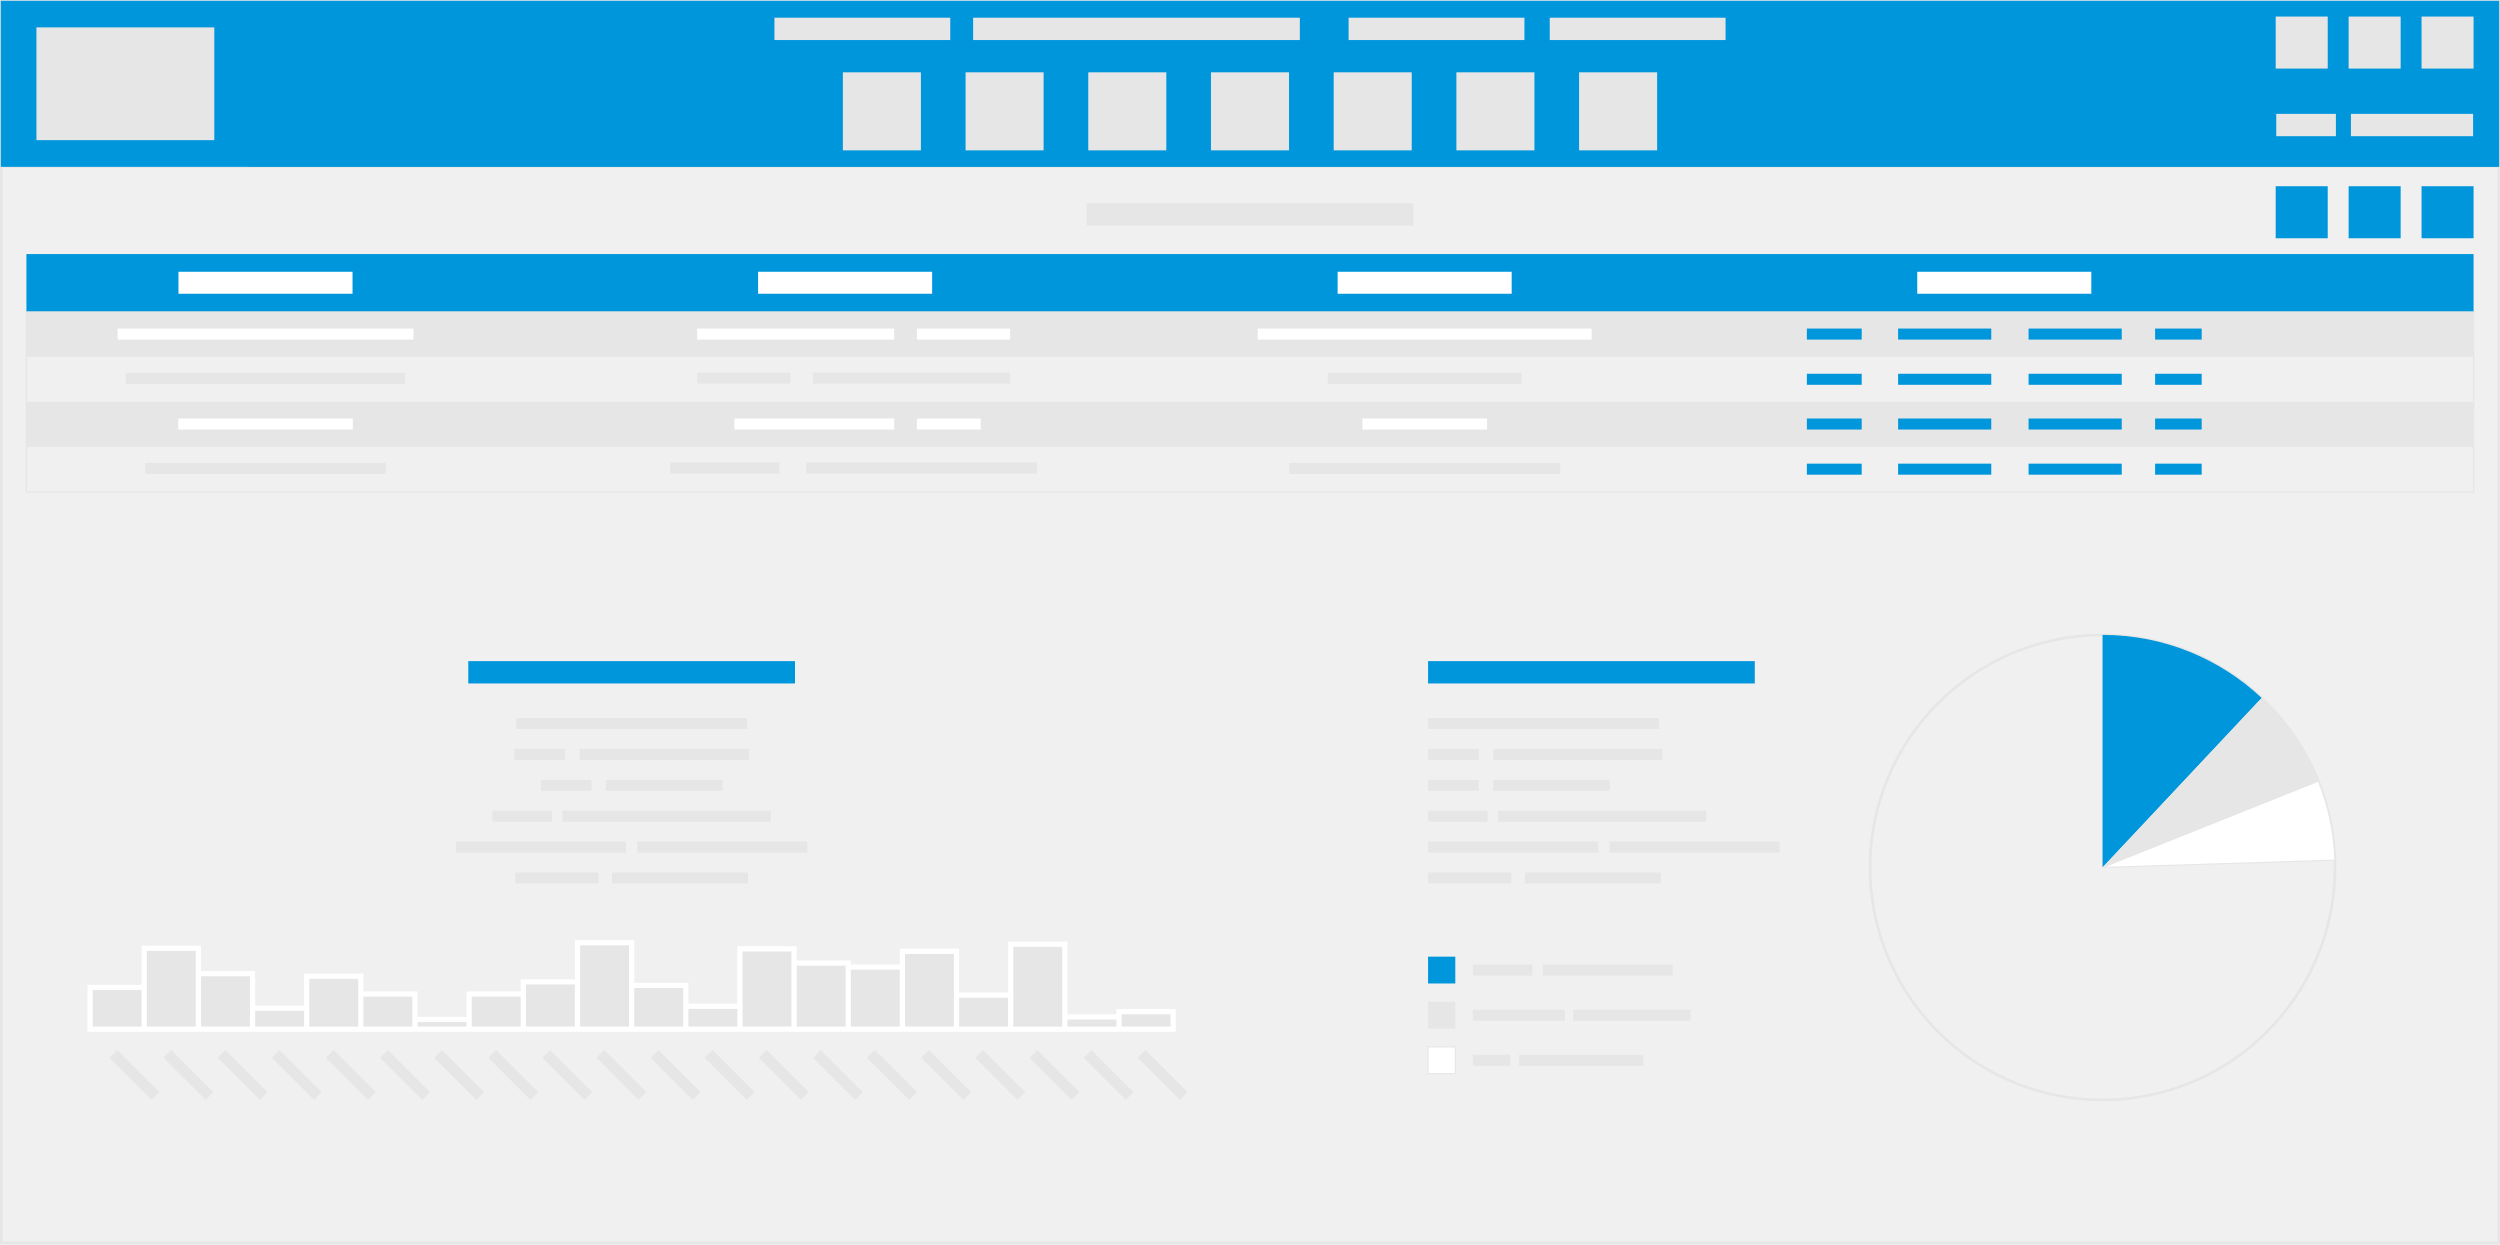
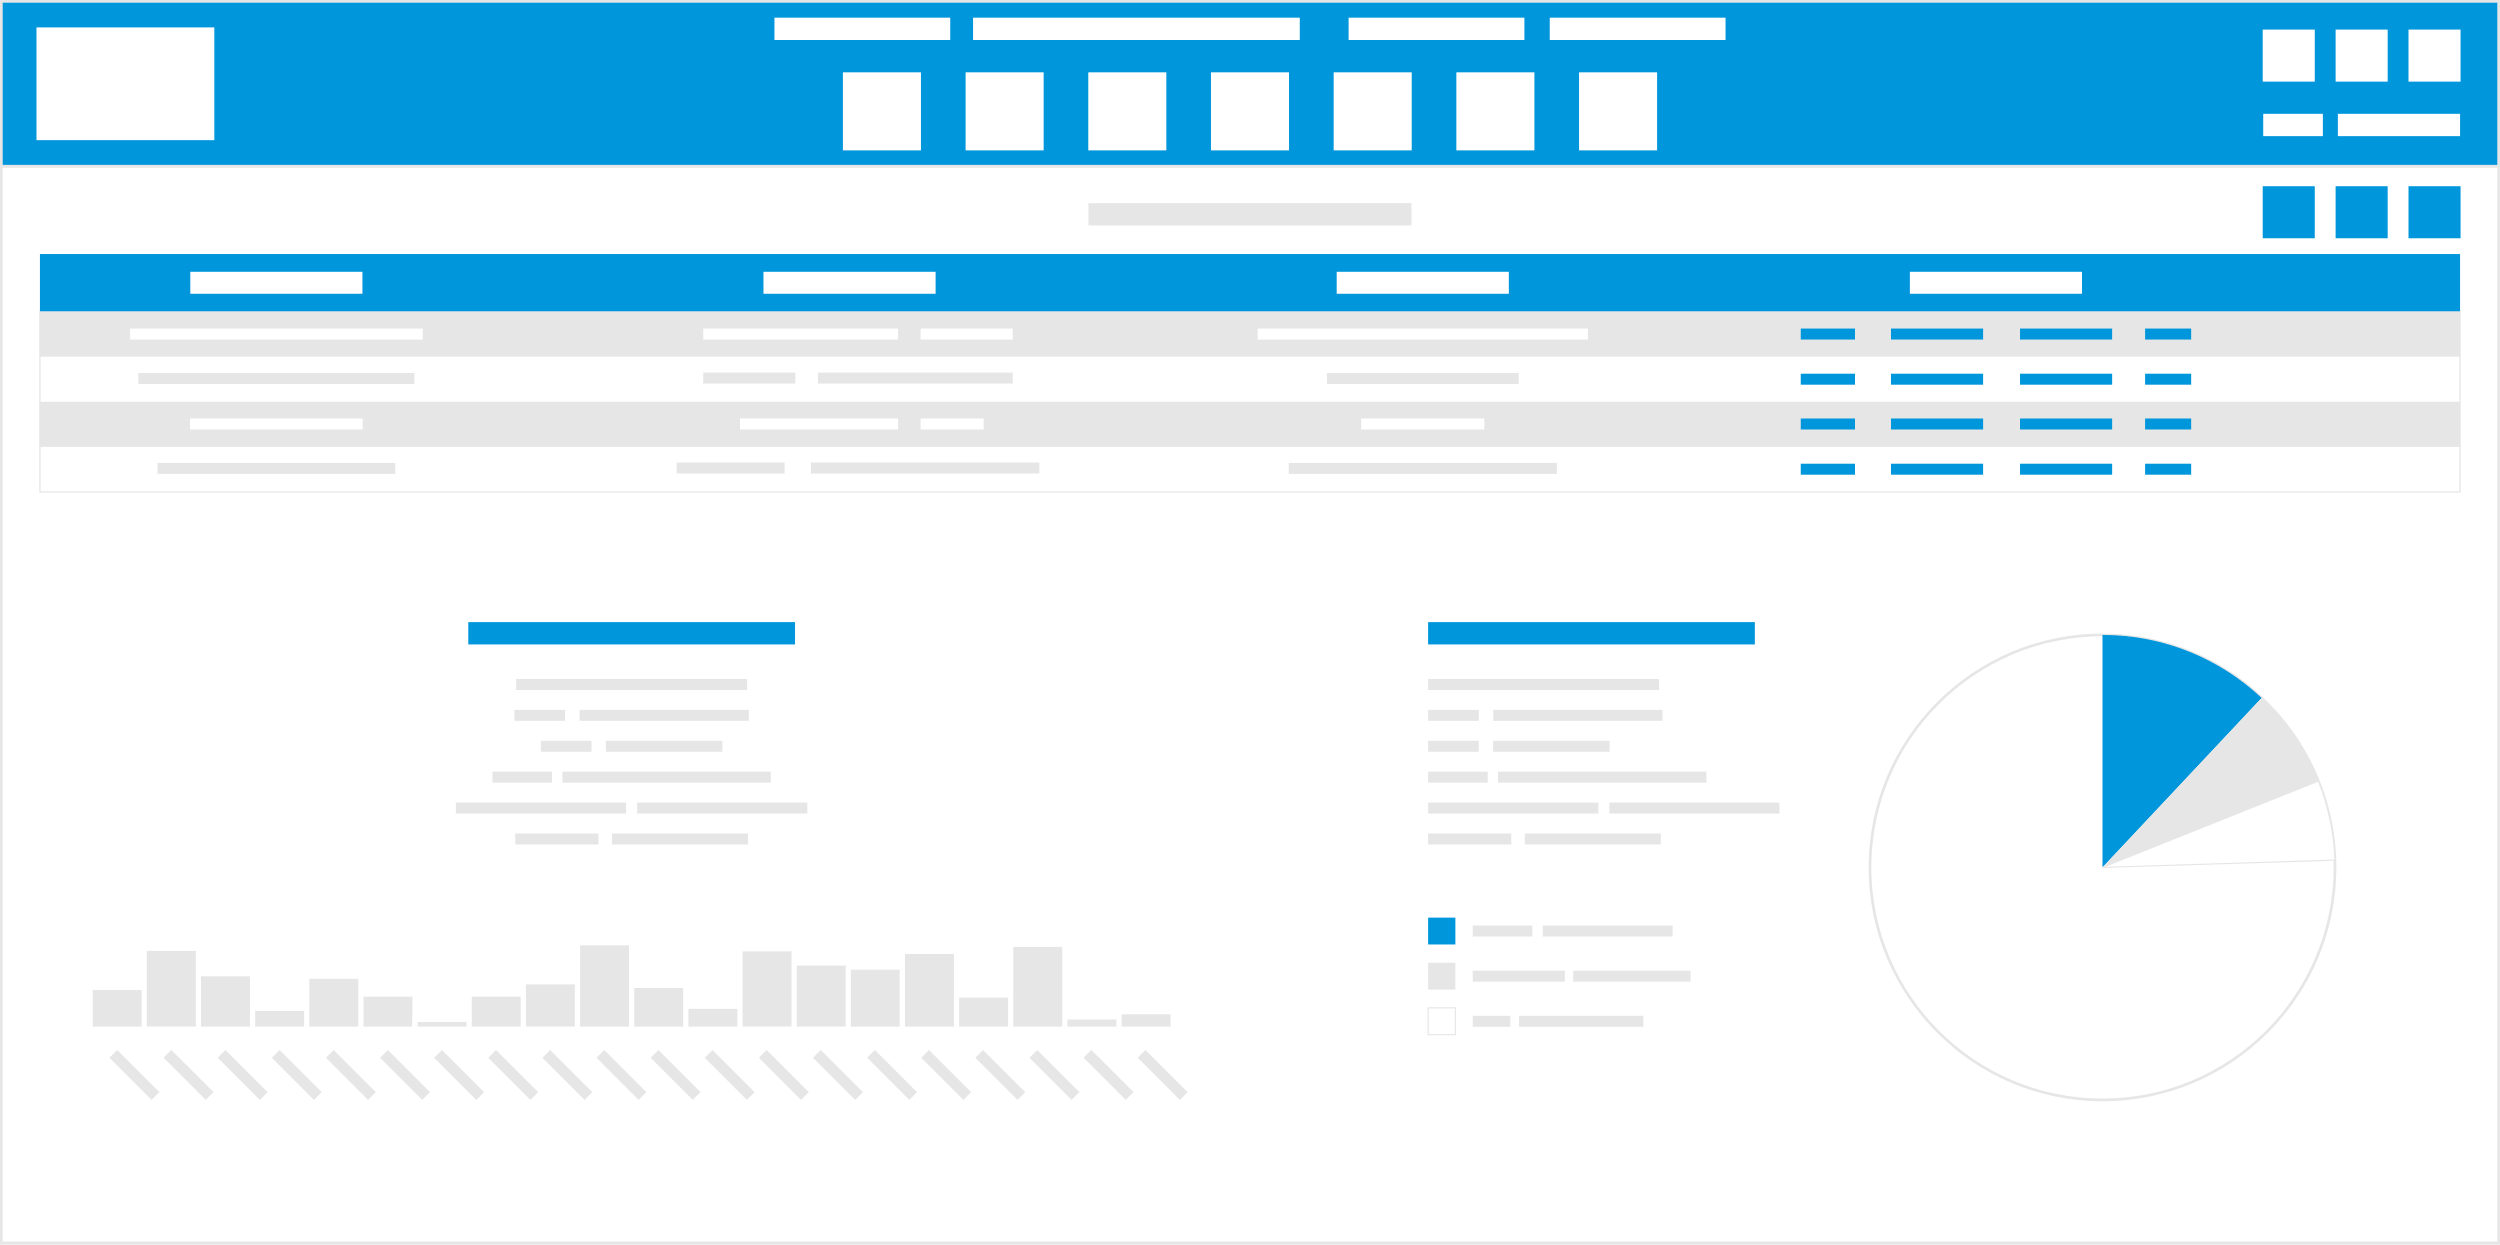
- <svg xmlns="http://www.w3.org/2000/svg" width="615.066" height="306.112" viewBox="0 0 36714 18272" shape-rendering="geometricPrecision" text-rendering="geometricPrecision" image-rendering="optimizeQuality" fill-rule="evenodd" clip-rule="evenodd">
+ <svg xmlns="http://www.w3.org/2000/svg" width="615.066" height="306.112" viewBox="0 0 35496 17666" shape-rendering="geometricPrecision" text-rendering="geometricPrecision" image-rendering="optimizeQuality" fill-rule="evenodd" clip-rule="evenodd">
  <defs>
    <style>
-     .str4 {stroke:white;stroke-width:76.39}
-     .str1 {stroke:#E6E6E6;stroke-width:19.086}
-     .str0 {stroke:#E6E6E6;stroke-width:39.797}
-     .str2 {stroke:#0096DC;stroke-width:17.191}
-     .str3 {stroke:#E6E6E6;stroke-width:17.191}
-     .fil0 {fill:none}
-     .fil1 {fill:#0096DC}
-     .fil2 {fill:#E6E6E6}
-     .fil3 {fill:white}
+     .str3 {stroke:white;stroke-width:73.856}
+     .str1 {stroke:#E6E6E6;stroke-width:18.453}
+     .str0 {stroke:#E6E6E6;stroke-width:38.477}
+     .str2 {stroke:#E6E6E6;stroke-width:16.621}
+     .fil1 {fill:none}
+     .fil2 {fill:#0096DC}
+     .fil3 {fill:#E6E6E6}
+     .fil0 {fill:white}
   </style>
  </defs>
  <g id="Layer_x0020_1">
-     <g id="_782865872">
-       <path class="fil0 str0" d="M20 2441h36675v15811H20z" />
-       <path class="fil0 str1" d="M388 4575h35938v2650H388z" />
-       <path class="fil0 str0" d="M20 20h36675v2421H20z" />
-       <path class="fil1 str2" d="M33052 20h3642v1211h-3642zM33052 1231h3642v1211h-3642zM20 20h3642v2421H20zM3662 20h29390v809H3662zM3662 829h29390v1613H3662z" />
-       <path class="fil2" d="M535 402h2612v1656H535zM23190 1062h1146v1146h-1146zM21388 1062h1146v1146h-1146zM19586 1062h1146v1146h-1146zM17784 1062h1146v1146h-1146zM15982 1062h1146v1146h-1146zM14180 1062h1146v1146h-1146zM12378 1062h1146v1146h-1146zM11373 260h2582v328h-2582zM14291 260h4798v328h-4798zM19805 260h2582v328h-2582zM22759 260h2582v328h-2582zM33420 243h764v764h-764zM34491 243h764v764h-764zM35562 243h764v764h-764zM33428 1672h876v328h-876zM34525 1672h1794v328h-1794z" />
-       <path class="fil1" d="M388 3731h35938v844H388z" />
-       <path class="fil2" d="M15958 2983h4798v328h-4798z" />
-       <path class="fil1" d="M35562 2735h764v764h-764z" />
-       <path class="fil3" d="M2621 3991h2556v323H2621zM11133 3991h2556v323h-2556zM19644 3991h2556v323h-2556zM28156 3991h2556v323h-2556z" />
-       <path class="fil2" d="M388 4575h35938v663H388zM388 5900h35938v663H388z" />
-       <path class="fil3" d="M1727 4825h4345v162H1727z" />
-       <path class="fil2" d="M1849 5477h4100v162H1849z" />
-       <path class="fil3" d="M10238 4825h2893v162h-2893zM13466 4825h1368v162h-1368z" />
-       <path class="fil2" d="M11941 5471h2893v162h-2893zM10238 5471h1368v162h-1368z" />
-       <path class="fil3" d="M18471 4825h4903v162h-4903z" />
-       <path class="fil2" d="M19499 5477h2847v162h-2847z" />
-       <path class="fil3" d="M2618 6146h2563v162H2618z" />
-       <path class="fil2" d="M2133 6798h3532v162H2133z" />
-       <path class="fil3" d="M10784 6146h2347v162h-2347zM13466 6146h936v162h-936z" />
-       <path class="fil2" d="M11838 6792h3391v162h-3391zM9842 6792h1603v162H9842z" />
-       <path class="fil3" d="M20008 6146h1830v162h-1830z" />
-       <path class="fil2" d="M18932 6798h3981v162h-3981z" />
-       <path class="fil1" d="M34491 2735h764v764h-764zM33420 2735h764v764h-764z" />
-       <circle class="fil0 str0" cx="30877" cy="12739" r="3414" />
-       <path class="fil1" d="M33214 10250c-611-574-1433-926-2337-926v3415l2337-2489z" />
-       <path class="fil2" d="M30877 12739l2337-2489c364 341 648 758 833 1221l-3170 1268z" />
-       <path class="fil3 str3" d="M30877 12739l3170-1268c148 370 230 762 242 1161l-3412 107z" />
-       <path class="fil1" d="M20972 9709h4798v328h-4798z" />
-       <path class="fil2" d="M20972 10544h3391v162h-3391zM20972 10998h744v162h-744zM20972 11452h744v162h-744zM20972 11905h875v162h-875zM20972 12359h2499v162h-2499zM20972 12813h1222v162h-1222zM22393 12813h1998v162h-1998zM23635 12359h2499v162h-2499zM21999 11905h3060v162h-3060zM21928 11452h1711v162h-1711zM21929 10998h2485v162h-2485z" />
-       <path class="fil1" d="M20972 14049h400v394h-400z" />
-       <path class="fil2" d="M20972 14712h400v394h-400z" />
-       <path class="fil3 str3" d="M20972 15374h400v394h-400z" />
-       <path class="fil2" d="M21629 14165h875v162h-875zM22657 14165h1906v162h-1906zM21629 14828h1353v162h-1353zM23103 14828h1723v162h-1723zM21629 15491h551v162h-551zM22308 15491h1827v162h-1827z" />
-       <path class="fil1" d="M6877 9709h4798v328H6877z" />
-       <path class="fil2" d="M7580 10544h3391v162H7580zM7567 12813h1222v162H7567zM8987 12813h1998v162H8987zM6695 12359h2499v162H6695zM9357 12359h2499v162H9357zM7232 11905h875v162h-875zM8259 11905h3060v162H8259zM7943 11452h744v162h-744zM8898 11452h1711v162H8898zM7555 10998h744v162h-744zM8512 10998h2485v162H8512z" />
-       <path class="fil2 str4" d="M1323 14501h795v613h-795zM2118 13926h795v1188h-795zM2914 14299h795v815h-795zM3709 14807h795v307h-795zM4504 14337h795v778h-795zM5299 14598h795v516h-795zM6095 14971h795v143h-795zM6890 14598h795v516h-795zM7685 14419h795v695h-795zM8481 13844h795v1270h-795zM9276 14471h795v643h-795zM10071 14777h795v337h-795zM10866 13934h795v1180h-795zM11662 14143h795v972h-795zM12457 14202h795v912h-795zM13252 13971h795v1143h-795zM14047 14613h795v501h-795zM14843 13867h795v1248h-795zM15638 14934h795v181h-795zM16433 14857h795v257h-795z" />
-       <path class="fil2" d="M2340.33 16038.9l-619.14-619.14-114.108 114.107 619.14 619.14zM3135.09 16038.9l-619.14-619.14-114.108 114.107 619.14 619.14zM3929.86 16038.9l-619.14-619.14-114.108 114.107 619.14 619.14zM4724.63 16038.9l-619.14-619.14-114.108 114.107 619.14 619.14zM5519.39 16038.9l-619.14-619.14-114.108 114.107 619.14 619.14zM6314.16 16038.9l-619.14-619.14-114.108 114.107 619.14 619.14zM7108.92 16038.9l-619.14-619.14-114.108 114.107 619.14 619.14zM7903.69 16038.9l-619.14-619.14-114.108 114.107 619.14 619.14zM8698.46 16038.9l-619.14-619.14-114.108 114.107 619.14 619.14zM9493.22 16038.9l-619.14-619.14-114.108 114.107 619.14 619.14zM10288 16038.9l-619.14-619.14-114.108 114.107 619.14 619.14zM11082.8 16038.9l-619.14-619.14-114.108 114.107 619.14 619.14zM11877.5 16038.9l-619.14-619.14-114.108 114.107 619.14 619.14zM12672.3 16038.9l-619.14-619.14-114.108 114.107 619.14 619.14zM13467.1 16038.9l-619.14-619.14-114.108 114.107 619.14 619.14zM14261.8 16038.9l-619.14-619.14-114.108 114.107 619.14 619.14zM15056.6 16038.9l-619.14-619.14-114.108 114.107 619.14 619.14zM15851.4 16038.9l-619.14-619.14-114.108 114.107 619.14 619.14zM16646.1 16038.9l-619.14-619.14-114.108 114.107 619.14 619.14zM17440.9 16038.9l-619.14-619.14-114.108 114.107 619.14 619.14z" />
-       <path class="fil1" d="M26535 4825h805v162h-805zM27875 4825h1368v162h-1368zM29791 4825h1368v162h-1368zM26535 5489h805v162h-805zM27875 5489h1368v162h-1368zM29791 5489h1368v162h-1368zM26535 6146h805v162h-805zM27875 6146h1368v162h-1368zM29791 6146h1368v162h-1368zM26535 6809h805v162h-805zM27875 6809h1368v162h-1368zM29791 6809h1368v162h-1368zM31649 4825h684v162h-684zM31649 5489h684v162h-684zM31649 6146h684v162h-684zM31649 6809h684v162h-684z" />
+     <path class="fil0 str0" d="M19 2360h35458v15287H19z" />
+     <path class="fil1 str1" d="M567 4423h34362v2562H567z" />
+     <path class="fil2 str0" d="M19 19h35458v2341H19z" />
+     <path class="fil0" d="M518 389h2525v1601H518zM22420 1027h1108v1108h-1108zM20678 1027h1108v1108h-1108zM18936 1027h1108v1108h-1108zM17194 1027h1108v1108h-1108zM15452 1027h1108v1108h-1108zM13710 1027h1108v1108h-1108zM11968 1027h1108v1108h-1108zM10996 251h2496v317h-2496zM13816 251h4639v317h-4639zM19148 251h2496v317h-2496zM22004 251h2496v317h-2496zM32127 420h739v739h-739zM33162 420h739v739h-739zM34197 420h739v739h-739zM32134 1616h847v317h-847zM33194 1616h1735v317h-1735z" />
+     <path class="fil2" d="M567 3607h34362v816H567z" />
+     <path class="fil3" d="M15454 2884h4587v317h-4587z" />
+     <path class="fil2" d="M34197 2644h739v739h-739z" />
+     <path class="fil0" d="M2702 3859h2444v312H2702zM10840 3859h2444v312h-2444zM18979 3859h2444v312h-2444zM27117 3859h2444v312h-2444z" />
+     <path class="fil3" d="M567 4423h34362v641H567zM567 5704h34362v641H567z" />
+     <path class="fil0" d="M1847 4665h4155v156H1847z" />
+     <path class="fil3" d="M1964 5296h3920v156H1964z" />
+     <path class="fil0" d="M9985 4665h2766v156H9985zM13071 4665h1308v156h-1308z" />
+     <path class="fil3" d="M11613 5290h2766v156h-2766zM9985 5290h1308v156H9985z" />
+     <path class="fil0" d="M17857 4665h4689v156h-4689z" />
+     <path class="fil3" d="M18840 5296h2722v156h-2722z" />
+     <path class="fil0" d="M2699 5942h2450v156H2699z" />
+     <path class="fil3" d="M2236 6573h3377v156H2236z" />
+     <path class="fil0" d="M10507 5942h2244v156h-2244zM13071 5942h895v156h-895z" />
+     <path class="fil3" d="M11515 6567h3242v156h-3242zM9607 6567h1533v156H9607z" />
+     <path class="fil0" d="M19326 5942h1749v156h-1749z" />
+     <path class="fil3" d="M18298 6573h3807v156h-3807z" />
+     <path class="fil2" d="M33162 2644h739v739h-739zM32127 2644h739v739h-739z" />
+     <circle class="fil1 str0" cx="29852" cy="12316" r="3301" />
+     <path class="fil2" d="M32112 9910c-591-555-1385-895-2260-895v3301l2260-2406z" />
+     <path class="fil3" d="M29852 12316l2260-2406c351 330 626 733 805 1180l-3065 1226z" />
+     <path class="fil0 str2" d="M29852 12316l3065-1226c143 358 223 738 235 1122l-3300 104z" />
+     <path class="fil2" d="M20277 8833h4639v317h-4639z" />
+     <path class="fil3" d="M20277 9641h3279v156h-3279zM20277 10079h719v156h-719zM20277 10518h719v156h-719zM20277 10956h846v156h-846zM20277 11395h2416v156h-2416zM20277 11834h1181v156h-1181zM21650 11834h1931v156h-1931zM22850 11395h2416v156h-2416zM21269 10956h2959v156h-2959zM21200 10518h1654v156h-1654zM21202 10079h2403v156h-2403z" />
+     <path class="fil2" d="M20277 13029h387v381h-387z" />
+     <path class="fil3" d="M20277 13670h387v381h-387z" />
+     <path class="fil0 str2" d="M20277 14310h387v381h-387z" />
+     <path class="fil3" d="M20911 13141h846v156h-846zM21906 13141h1843v156h-1843zM20911 13782h1308v156h-1308zM22337 13782h1666v156h-1666zM20911 14423h533v156h-533zM21568 14423h1766v156h-1766z" />
+     <path class="fil2" d="M6649 8833h4639v317H6649z" />
+     <path class="fil3" d="M7329 9641h3279v156H7329zM7316 11834h1181v156H7316zM8689 11834h1931v156H8689zM6473 11395h2416v156H6473zM9047 11395h2416v156H9047zM6992 10956h846v156h-846zM7985 10956h2959v156H7985zM7679 10518h719v156h-719zM8603 10518h1654v156H8603zM7304 10079h719v156h-719zM8229 10079h2403v156H8229z" />
+     <path class="fil3 str3" d="M1279 14020h769v593h-769zM2048 13464h769v1148h-769zM2817 13825h769v788h-769zM3586 14316h769v297h-769zM4355 13861h769v752h-769zM5124 14114h769v499h-769z" />
+     <path class="fil3 str3" d="M5892 14474h769v139h-769zM6661 14114h769v499h-769zM7430 13940h769v672h-769zM8199 13385h769v1228h-769zM8968 13991h769v622h-769zM9737 14287h769v326h-769zM10506 13471h769v1141h-769zM11275 13673h769v939h-769zM12044 13731h769v882h-769z" />
+     <path class="fil3 str3" d="M12812 13508h769v1105h-769zM13581 14128h769v485h-769zM14350 13407h769v1206h-769zM15119 14438h769v175h-769zM15888 14364h769v249h-769z" />
+     <path class="fil3" d="M2262.67 15506.7l-598.518-598.518-110.28 110.28 598.518 598.518zM3031.07 15506.7l-598.518-598.518-110.28 110.28 598.518 598.518zM3799.47 15506.7l-598.518-598.518-110.28 110.28 598.518 598.518zM4567.86 15506.7l-598.518-598.518-110.28 110.28 598.518 598.518zM5336.26 15506.7l-598.518-598.518-110.28 110.28 598.518 598.518zM6104.66 15506.7l-598.518-598.518-110.28 110.28 598.518 598.518zM6873.05 15506.7l-598.518-598.518-110.28 110.28 598.518 598.518zM7641.45 15506.7l-598.518-598.518-110.28 110.28 598.518 598.518zM8409.84 15506.7l-598.518-598.518-110.28 110.28 598.518 598.518zM9178.24 15506.7l-598.518-598.518-110.28 110.28 598.518 598.518zM9946.64 15506.7l-598.518-598.518-110.28 110.28 598.518 598.518zM10715 15506.7l-598.518-598.518-110.28 110.28 598.518 598.518zM11483.4 15506.7l-598.518-598.518-110.28 110.28 598.518 598.518zM12251.8 15506.7l-598.518-598.518-110.28 110.28 598.518 598.518zM13020.2 15506.7l-598.518-598.518-110.28 110.28 598.518 598.518zM13788.6 15506.7l-598.518-598.518-110.28 110.28 598.518 598.518zM14557 15506.7l-598.518-598.518-110.28 110.28 598.518 598.518zM15325.4 15506.7l-598.518-598.518-110.28 110.28 598.518 598.518zM16093.8 15506.7l-598.518-598.518-110.28 110.28 598.518 598.518zM16862.2 15506.7l-598.518-598.518-110.28 110.28 598.518 598.518z" />
+     <g id="_919335664">
+       <path class="fil2" d="M25568 4665h770v156h-770zM26849 4665h1308v156h-1308zM28681 4665h1308v156h-1308zM25568 5306h770v156h-770zM26849 5306h1308v156h-1308zM28681 5306h1308v156h-1308zM25568 5942h770v156h-770zM26849 5942h1308v156h-1308zM28681 5942h1308v156h-1308zM25568 6584h770v156h-770zM26849 6584h1308v156h-1308zM28681 6584h1308v156h-1308zM30457 4665h654v156h-654zM30457 5306h654v156h-654zM30457 5942h654v156h-654zM30457 6584h654v156h-654z" />
    </g>
  </g>
</svg>
